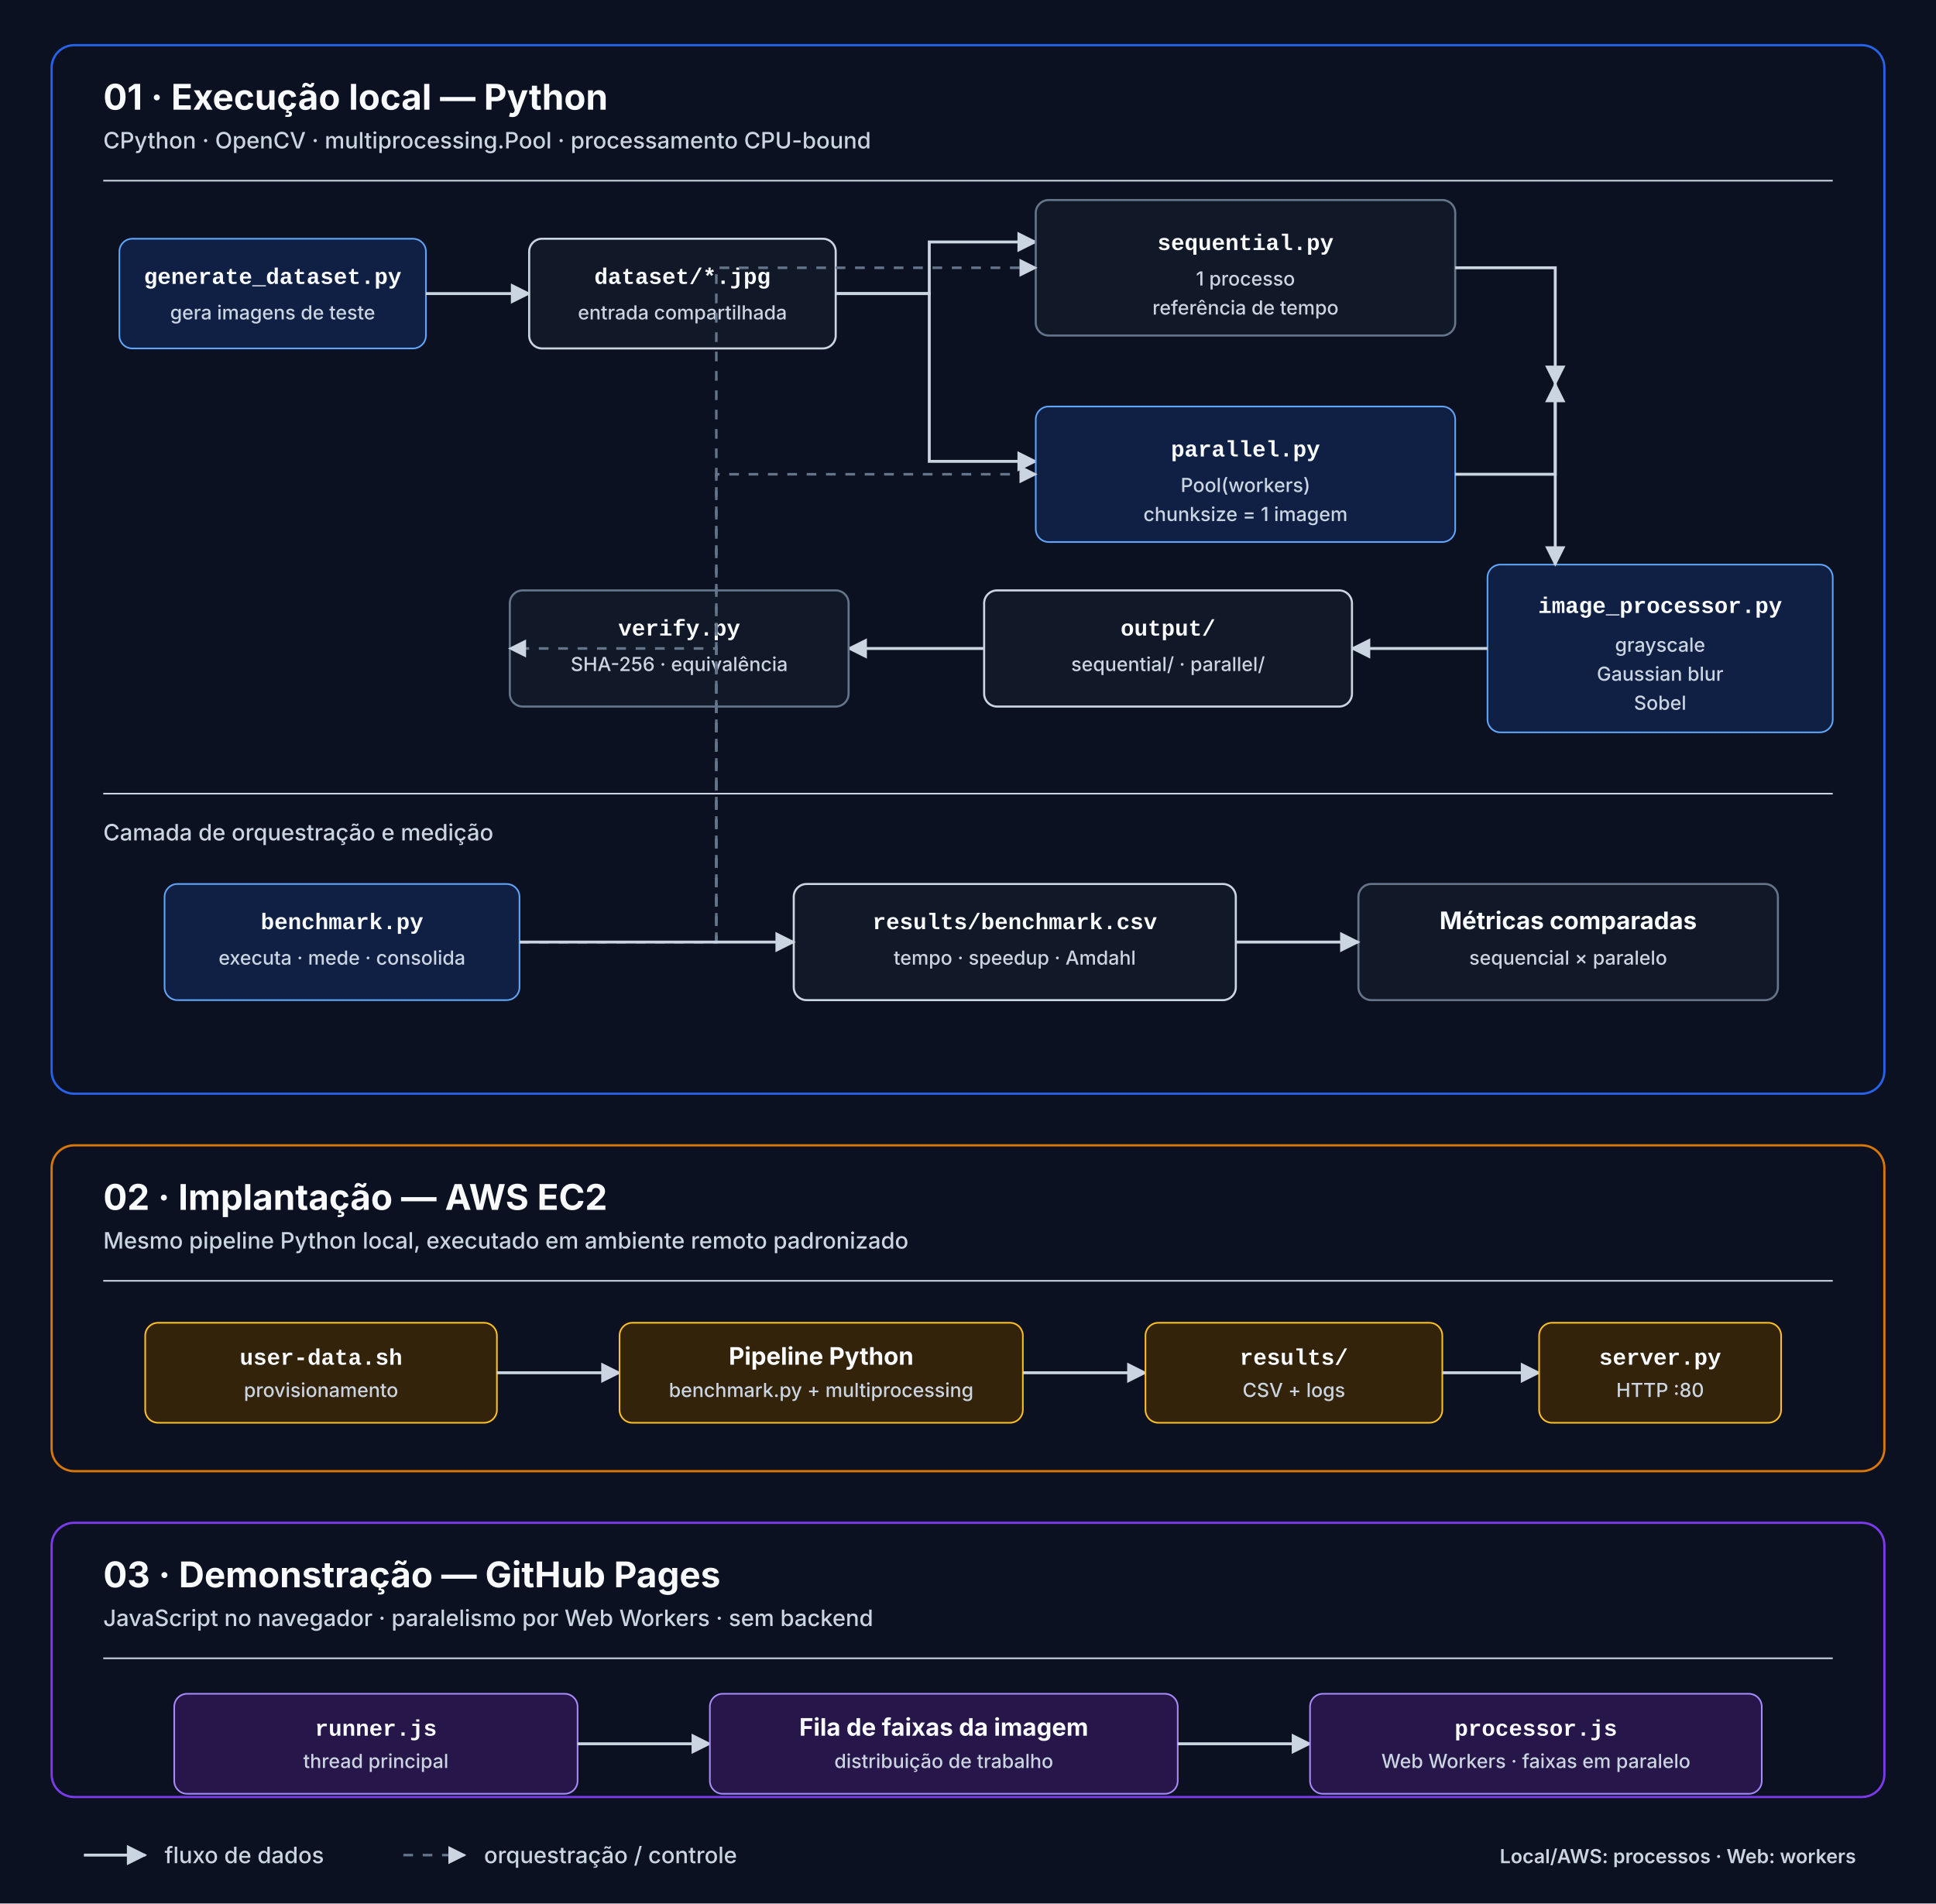
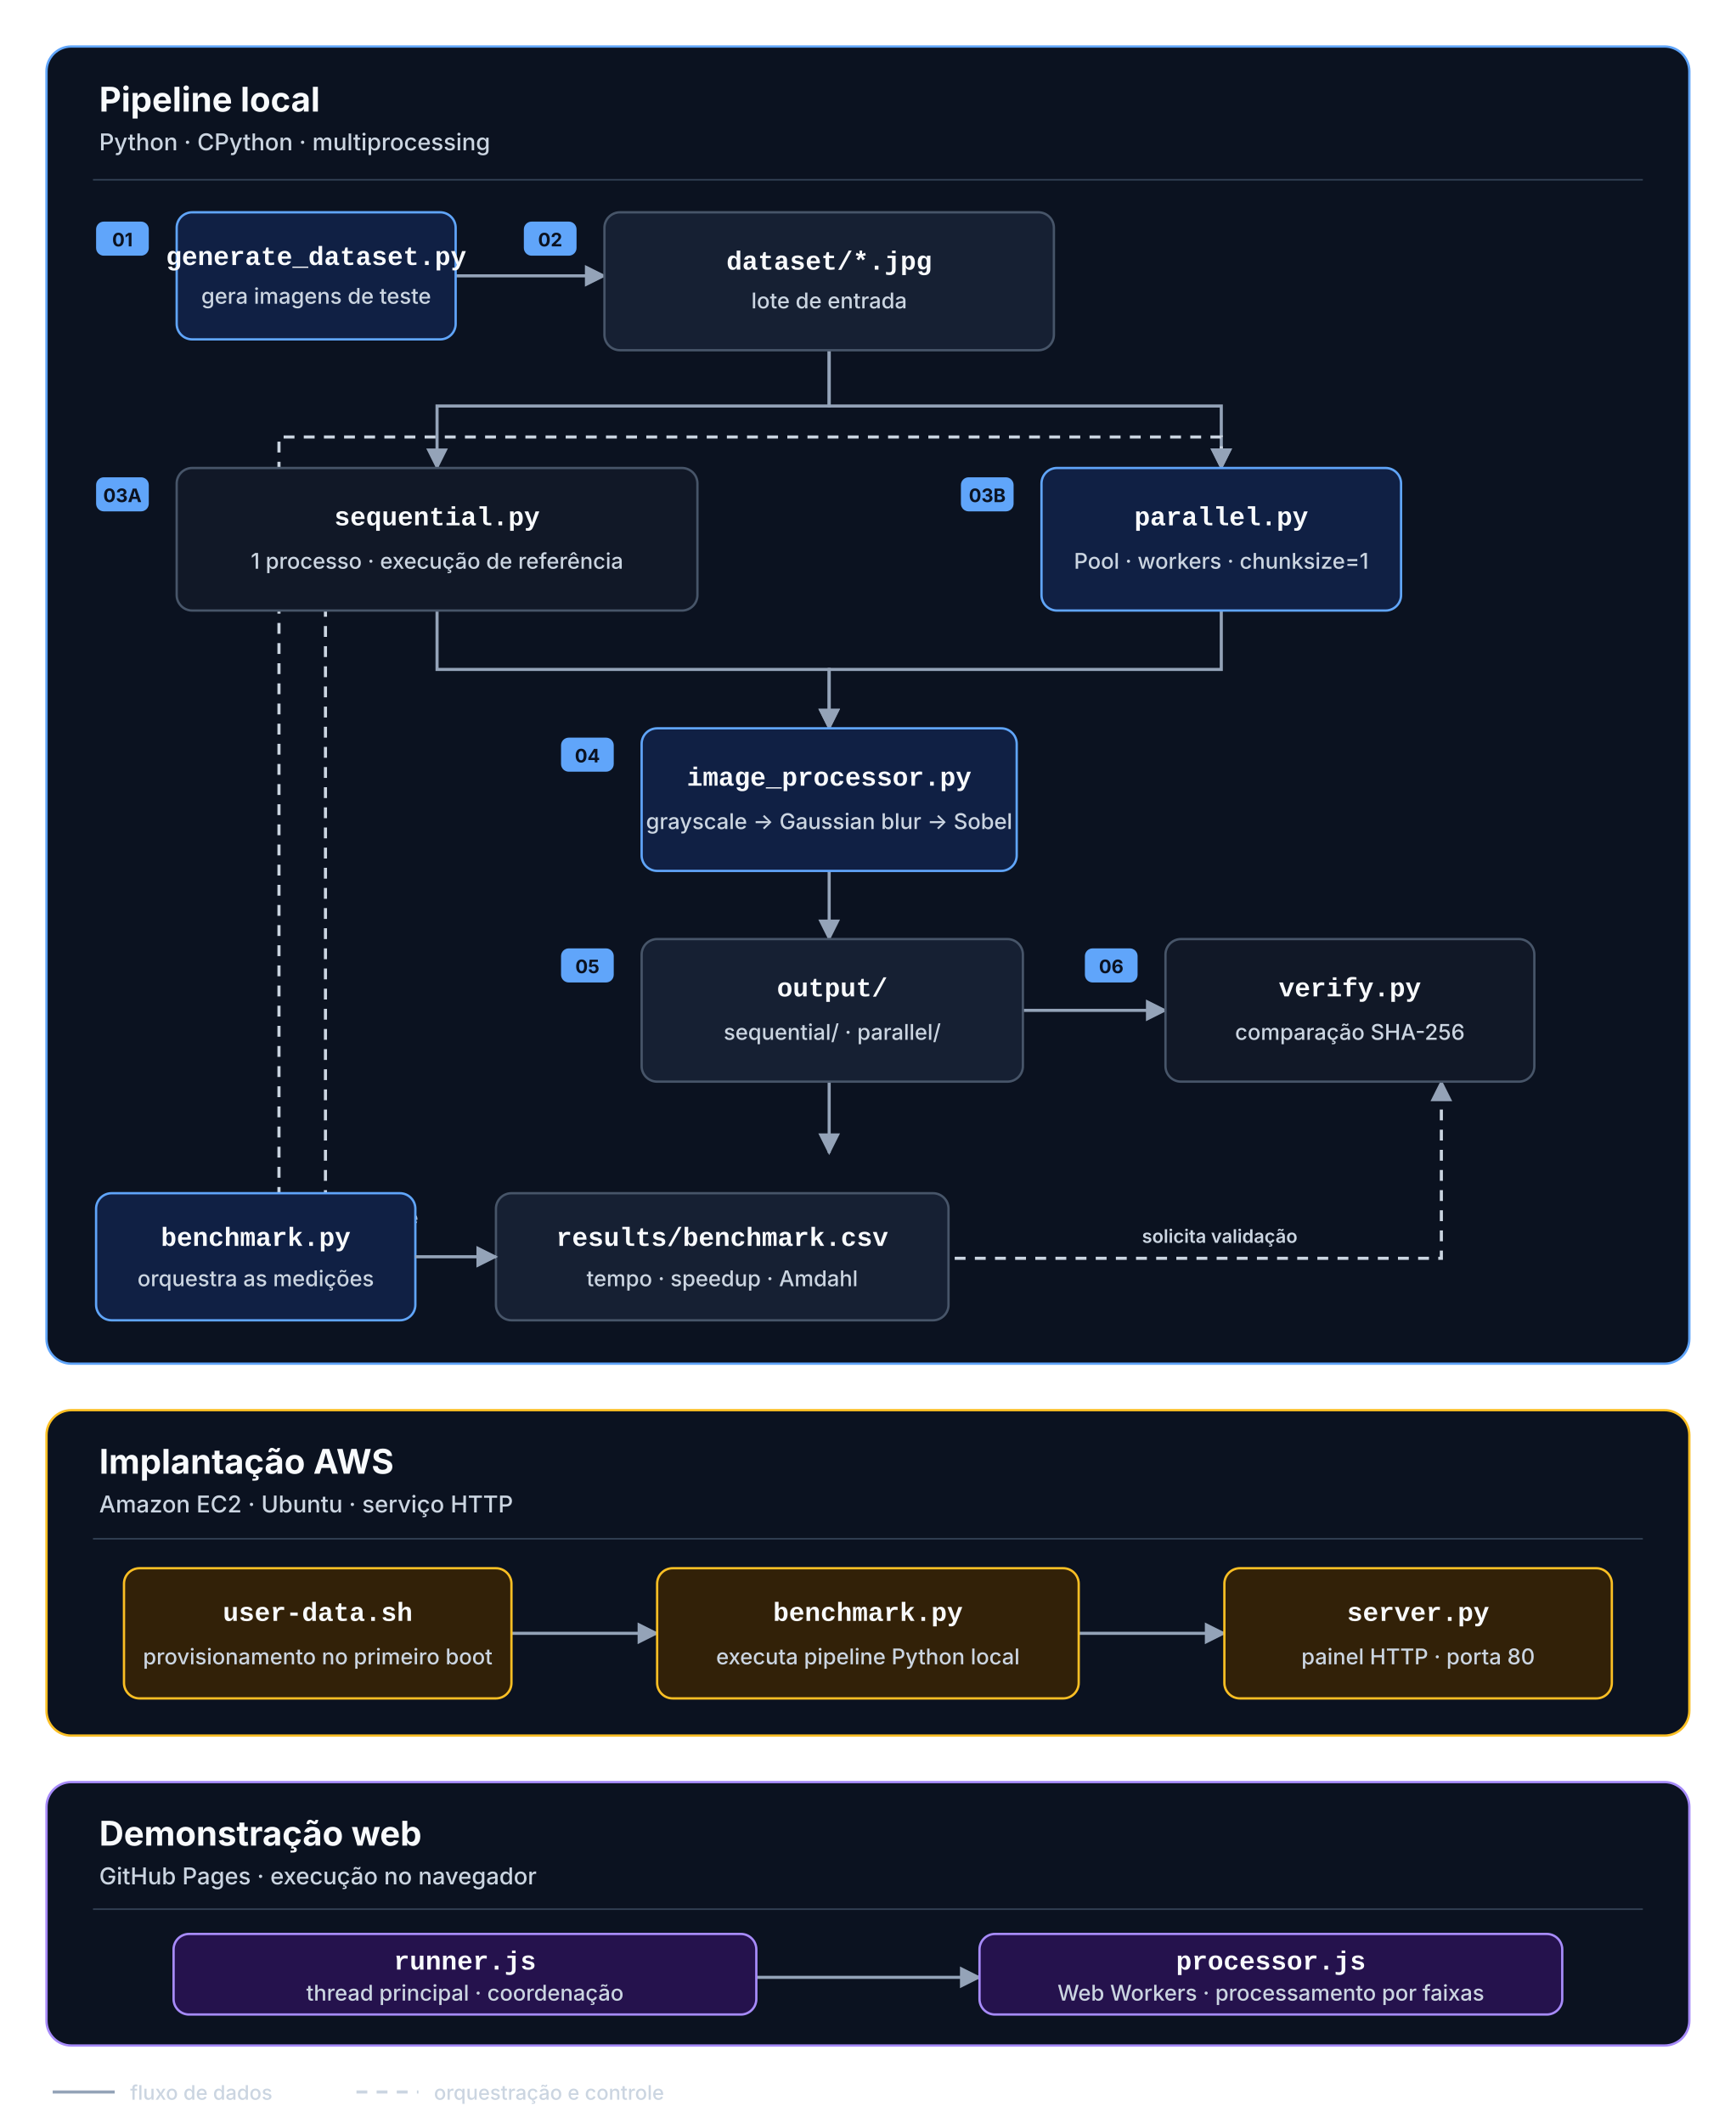
- <svg xmlns="http://www.w3.org/2000/svg" width="1200" height="1180" viewBox="0 0 1200 1180" role="img" aria-labelledby="title desc">
+ <svg xmlns="http://www.w3.org/2000/svg" width="1120" height="1370" viewBox="0 0 1120 1370" role="img" aria-labelledby="title desc">
  <defs>
    <marker id="arrow" viewBox="0 0 10 10" refX="9" refY="5" markerWidth="7" markerHeight="7" orient="auto">
-       <path d="M0 0L10 5L0 10Z" fill="#cbd5e1" />
+       <path d="M0 0L10 5L0 10Z" fill="#94a3b8" />
    </marker>
    <style>
-     .bg{fill:#0b1120}
-     .frame{fill:#0b1120;stroke:#cbd5e1;stroke-width:1.4}
-     .frame-local{stroke:#2563eb}.frame-aws{stroke:#d97706}.frame-web{stroke:#7c3aed}
-     .header{font:700 22px Inter,Segoe UI,Arial,sans-serif;fill:#f8fafc}
-     .meta{font:500 14px Inter,Segoe UI,Arial,sans-serif;fill:#cbd5e1}
-     .label{font:700 15px Inter,Segoe UI,Arial,sans-serif;fill:#f8fafc;text-anchor:middle}
-     .small{font:500 12px Inter,Segoe UI,Arial,sans-serif;fill:#cbd5e1;text-anchor:middle}
-     .mono{font:700 14px "SFMono-Regular",Consolas,"Liberation Mono",monospace;fill:#f8fafc;text-anchor:middle}
-     .node{fill:#111827;stroke:#64748b;stroke-width:1.3}
-     .blue{fill:#102044;stroke:#60a5fa}.amber{fill:#33230a;stroke:#fbbf24}.violet{fill:#26164a;stroke:#a78bfa}
-     .store{fill:#111827;stroke:#cbd5e1;stroke-width:1.3}
-     .edge{fill:none;stroke:#cbd5e1;stroke-width:1.8;marker-end:url(#arrow)}
-     .dash{fill:none;stroke:#64748b;stroke-width:1.6;stroke-dasharray:6 6;marker-end:url(#arrow)}
-     .rule{stroke:#cbd5e1;stroke-width:1}
-     .pill{font:700 11px Inter,Segoe UI,Arial,sans-serif;fill:#cbd5e1;text-anchor:middle}
-     .note{font:600 12px Inter,Segoe UI,Arial,sans-serif;fill:#cbd5e1;text-anchor:middle}
-   </style>
+       .zone{fill:#0b1220;stroke:#334155;stroke-width:1.5}
+       .zone-local{stroke:#60a5fa}.zone-aws{stroke:#fbbf24}.zone-web{stroke:#a78bfa}
+       .header-line{stroke:#334155;stroke-width:1}
+       .node{fill:#111827;stroke:#475569;stroke-width:1.5}
+       .node-blue{fill:#102044;stroke:#60a5fa}.node-amber{fill:#322108;stroke:#fbbf24}.node-violet{fill:#25124d;stroke:#a78bfa}
+       .store{fill:#162033;stroke:#475569;stroke-width:1.5}
+       .edge{fill:none;stroke:#94a3b8;stroke-width:2;marker-end:url(#arrow)}
+       .control{fill:none;stroke:#cbd5e1;stroke-width:2;stroke-dasharray:7 6;marker-end:url(#arrow)}
+       .zone-title{font:700 22px Inter,Segoe UI,Arial,sans-serif;fill:#f8fafc}
+       .zone-meta{font:500 15px Inter,Segoe UI,Arial,sans-serif;fill:#cbd5e1}
+       .code{font:700 17px "SFMono-Regular",Consolas,"Liberation Mono",monospace;fill:#f8fafc;text-anchor:middle}
+       .detail{font:500 14px Inter,Segoe UI,Arial,sans-serif;fill:#cbd5e1;text-anchor:middle}
+       .tag{font:700 12px Inter,Segoe UI,Arial,sans-serif;fill:#0b1220;text-anchor:middle}
+       .edge-label{font:600 12px Inter,Segoe UI,Arial,sans-serif;fill:#cbd5e1;text-anchor:middle}
+       .legend{font:500 13px Inter,Segoe UI,Arial,sans-serif;fill:#cbd5e1}
+     </style>
  </defs>
-   <rect width="1200" height="1180" fill="#0b1120" />
-   <rect class="frame frame-local" x="32" y="28" width="1136" height="650" rx="14" />
-   <text class="header" x="64" y="68">01 · Execução local — Python</text>
-   <text class="meta" x="64" y="92">CPython · OpenCV · multiprocessing.Pool · processamento CPU-bound</text>
-   <line class="rule" x1="64" y1="112" x2="1136" y2="112" />
-   <rect class="blue" x="74" y="148" width="190" height="68" rx="8" />
-   <text class="mono" x="169" y="176">generate_dataset.py</text>
-   <text class="small" x="169" y="198">gera imagens de teste</text>
-   <path class="edge" d="M264 182H328" />
-   <rect class="store" x="328" y="148" width="190" height="68" rx="8" />
-   <text class="mono" x="423" y="176">dataset/*.jpg</text>
-   <text class="small" x="423" y="198">entrada compartilhada</text>
-   <path class="edge" d="M518 182H576V150H642" />
-   <path class="edge" d="M518 182H576V286H642" />
-   <rect class="node" x="642" y="124" width="260" height="84" rx="8" />
-   <text class="mono" x="772" y="155">sequential.py</text>
-   <text class="small" x="772" y="177">1 processo</text>
-   <text class="small" x="772" y="195">referência de tempo</text>
-   <rect class="blue" x="642" y="252" width="260" height="84" rx="8" />
-   <text class="mono" x="772" y="283">parallel.py</text>
-   <text class="small" x="772" y="305">Pool(workers)</text>
-   <text class="small" x="772" y="323">chunksize = 1 imagem</text>
-   <path class="edge" d="M902 166H964V238" />
-   <path class="edge" d="M902 294H964V238" />
-   <rect class="blue" x="922" y="350" width="214" height="104" rx="8" />
-   <text class="mono" x="1029" y="380">image_processor.py</text>
-   <text class="small" x="1029" y="404">grayscale</text>
-   <text class="small" x="1029" y="422">Gaussian blur</text>
-   <text class="small" x="1029" y="440">Sobel</text>
-   <path class="edge" d="M964 238V350" />
-   <path class="edge" d="M922 402H838" />
-   <rect class="store" x="610" y="366" width="228" height="72" rx="8" />
-   <text class="mono" x="724" y="394">output/</text>
-   <text class="small" x="724" y="416">sequential/ · parallel/</text>
-   <path class="edge" d="M610 402H526" />
-   <rect class="node" x="316" y="366" width="210" height="72" rx="8" />
-   <text class="mono" x="421" y="394">verify.py</text>
-   <text class="small" x="421" y="416">SHA-256 · equivalência</text>
-   <line class="rule" x1="64" y1="492" x2="1136" y2="492" />
-   <text class="meta" x="64" y="521">Camada de orquestração e medição</text>
-   <rect class="blue" x="102" y="548" width="220" height="72" rx="8" />
-   <text class="mono" x="212" y="576">benchmark.py</text>
-   <text class="small" x="212" y="598">executa · mede · consolida</text>
-   <path class="dash" d="M322 584H444V294H642" />
-   <path class="dash" d="M444 584V166H642" />
-   <path class="dash" d="M322 584H444V402H316" />
-   <rect class="store" x="492" y="548" width="274" height="72" rx="8" />
-   <text class="mono" x="629" y="576">results/benchmark.csv</text>
-   <text class="small" x="629" y="598">tempo · speedup · Amdahl</text>
-   <path class="edge" d="M322 584H492" />
-   <rect class="node" x="842" y="548" width="260" height="72" rx="8" />
-   <text class="label" x="972" y="576">Métricas comparadas</text>
-   <text class="small" x="972" y="598">sequencial × paralelo</text>
-   <path class="edge" d="M766 584H842" />
-   <rect class="frame frame-aws" x="32" y="710" width="1136" height="202" rx="14" />
-   <text class="header" x="64" y="750">02 · Implantação — AWS EC2</text>
-   <text class="meta" x="64" y="774">Mesmo pipeline Python local, executado em ambiente remoto padronizado</text>
-   <line class="rule" x1="64" y1="794" x2="1136" y2="794" />
-   <rect class="amber" x="90" y="820" width="218" height="62" rx="8" />
-   <text class="mono" x="199" y="846">user-data.sh</text>
-   <text class="small" x="199" y="866">provisionamento</text>
-   <path class="edge" d="M308 851H384" />
-   <rect class="amber" x="384" y="820" width="250" height="62" rx="8" />
-   <text class="label" x="509" y="846">Pipeline Python</text>
-   <text class="small" x="509" y="866">benchmark.py + multiprocessing</text>
-   <path class="edge" d="M634 851H710" />
-   <rect class="amber" x="710" y="820" width="184" height="62" rx="8" />
-   <text class="mono" x="802" y="846">results/</text>
-   <text class="small" x="802" y="866">CSV + logs</text>
-   <path class="edge" d="M894 851H954" />
-   <rect class="amber" x="954" y="820" width="150" height="62" rx="8" />
-   <text class="mono" x="1029" y="846">server.py</text>
-   <text class="small" x="1029" y="866">HTTP :80</text>
-   <rect class="frame frame-web" x="32" y="944" width="1136" height="170" rx="14" />
-   <text class="header" x="64" y="984">03 · Demonstração — GitHub Pages</text>
-   <text class="meta" x="64" y="1008">JavaScript no navegador · paralelismo por Web Workers · sem backend</text>
-   <line class="rule" x1="64" y1="1028" x2="1136" y2="1028" />
-   <rect class="violet" x="108" y="1050" width="250" height="62" rx="8" />
-   <text class="mono" x="233" y="1076">runner.js</text>
-   <text class="small" x="233" y="1096">thread principal</text>
-   <path class="edge" d="M358 1081H440" />
-   <rect class="violet" x="440" y="1050" width="290" height="62" rx="8" />
-   <text class="label" x="585" y="1076">Fila de faixas da imagem</text>
-   <text class="small" x="585" y="1096">distribuição de trabalho</text>
-   <path class="edge" d="M730 1081H812" />
-   <rect class="violet" x="812" y="1050" width="280" height="62" rx="8" />
-   <text class="mono" x="952" y="1076">processor.js</text>
-   <text class="small" x="952" y="1096">Web Workers · faixas em paralelo</text>
-   <line x1="52" y1="1150" x2="90" y2="1150" stroke="#cbd5e1" stroke-width="1.8" marker-end="url(#arrow)" />
-   <text class="meta" x="102" y="1155">fluxo de dados</text>
-   <line x1="250" y1="1150" x2="288" y2="1150" stroke="#64748b" stroke-width="1.6" stroke-dasharray="6 6" marker-end="url(#arrow)" />
-   <text class="meta" x="300" y="1155">orquestração / controle</text>
-   <text class="note" x="1040" y="1155">Local/AWS: processos · Web: workers</text>
+   <rect class="zone zone-local" x="30" y="30" width="1060" height="850" rx="16" />
+   <text class="zone-title" x="64" y="72">Pipeline local</text>
+   <text class="zone-meta" x="64" y="97">Python · CPython · multiprocessing</text>
+   <line class="header-line" x1="60" y1="116" x2="1060" y2="116" />
+   <path class="edge" d="M294 178H390" />
+   <path class="edge" d="M535 226V262H282V302" />
+   <path class="edge" d="M535 226V262H788V302" />
+   <path class="edge" d="M282 394V432H535V470" />
+   <path class="edge" d="M788 394V432H535V470" />
+   <path class="edge" d="M535 562V606" />
+   <path class="edge" d="M660 652H752" />
+   <path class="edge" d="M535 698V744" />
+   <path class="control" d="M268 808H210V348H162" />
+   <path class="control" d="M268 828H180V282H788V302" />
+   <path class="control" d="M512 812H930V698" />
+   <text class="edge-label" x="224" y="790">executa e mede</text>
+   <text class="edge-label" x="787" y="802">solicita validação</text>
+   <rect x="62" y="143" width="34" height="22" rx="5" fill="#60a5fa" />
+   <text class="tag" x="79" y="159">01</text>
+   <rect class="node node-blue" x="114" y="137" width="180" height="82" rx="10" />
+   <text class="code" x="204" y="171">generate_dataset.py</text>
+   <text class="detail" x="204" y="196">gera imagens de teste</text>
+   <rect x="338" y="143" width="34" height="22" rx="5" fill="#60a5fa" />
+   <text class="tag" x="355" y="159">02</text>
+   <rect class="store" x="390" y="137" width="290" height="89" rx="10" />
+   <text class="code" x="535" y="174">dataset/*.jpg</text>
+   <text class="detail" x="535" y="199">lote de entrada</text>
+   <rect x="62" y="308" width="34" height="22" rx="5" fill="#60a5fa" />
+   <text class="tag" x="79" y="324">03A</text>
+   <rect class="node" x="114" y="302" width="336" height="92" rx="10" />
+   <text class="code" x="282" y="339">sequential.py</text>
+   <text class="detail" x="282" y="367">1 processo · execução de referência</text>
+   <rect x="620" y="308" width="34" height="22" rx="5" fill="#60a5fa" />
+   <text class="tag" x="637" y="324">03B</text>
+   <rect class="node node-blue" x="672" y="302" width="232" height="92" rx="10" />
+   <text class="code" x="788" y="339">parallel.py</text>
+   <text class="detail" x="788" y="367">Pool · workers · chunksize=1</text>
+   <rect x="362" y="476" width="34" height="22" rx="5" fill="#60a5fa" />
+   <text class="tag" x="379" y="492">04</text>
+   <rect class="node node-blue" x="414" y="470" width="242" height="92" rx="10" />
+   <text class="code" x="535" y="507">image_processor.py</text>
+   <text class="detail" x="535" y="535">grayscale → Gaussian blur → Sobel</text>
+   <rect x="362" y="612" width="34" height="22" rx="5" fill="#60a5fa" />
+   <text class="tag" x="379" y="628">05</text>
+   <rect class="store" x="414" y="606" width="246" height="92" rx="10" />
+   <text class="code" x="537" y="643">output/</text>
+   <text class="detail" x="537" y="671">sequential/ · parallel/</text>
+   <rect x="700" y="612" width="34" height="22" rx="5" fill="#60a5fa" />
+   <text class="tag" x="717" y="628">06</text>
+   <rect class="node" x="752" y="606" width="238" height="92" rx="10" />
+   <text class="code" x="871" y="643">verify.py</text>
+   <text class="detail" x="871" y="671">comparação SHA-256</text>
+   <rect class="node node-blue" x="62" y="770" width="206" height="82" rx="10" />
+   <text class="code" x="165" y="804">benchmark.py</text>
+   <text class="detail" x="165" y="830">orquestra as medições</text>
+   <rect class="store" x="320" y="770" width="292" height="82" rx="10" />
+   <text class="code" x="466" y="804">results/benchmark.csv</text>
+   <text class="detail" x="466" y="830">tempo · speedup · Amdahl</text>
+   <path class="edge" d="M268 811H320" />
+   <rect class="zone zone-aws" x="30" y="910" width="1060" height="210" rx="16" />
+   <text class="zone-title" x="64" y="951">Implantação AWS</text>
+   <text class="zone-meta" x="64" y="976">Amazon EC2 · Ubuntu · serviço HTTP</text>
+   <line class="header-line" x1="60" y1="993" x2="1060" y2="993" />
+   <path class="edge" d="M330 1054H424" />
+   <path class="edge" d="M696 1054H790" />
+   <rect class="node node-amber" x="80" y="1012" width="250" height="84" rx="10" />
+   <text class="code" x="205" y="1046">user-data.sh</text>
+   <text class="detail" x="205" y="1074">provisionamento no primeiro boot</text>
+   <rect class="node node-amber" x="424" y="1012" width="272" height="84" rx="10" />
+   <text class="code" x="560" y="1046">benchmark.py</text>
+   <text class="detail" x="560" y="1074">executa pipeline Python local</text>
+   <rect class="node node-amber" x="790" y="1012" width="250" height="84" rx="10" />
+   <text class="code" x="915" y="1046">server.py</text>
+   <text class="detail" x="915" y="1074">painel HTTP · porta 80</text>
+   <rect class="zone zone-web" x="30" y="1150" width="1060" height="170" rx="16" />
+   <text class="zone-title" x="64" y="1191">Demonstração web</text>
+   <text class="zone-meta" x="64" y="1216">GitHub Pages · execução no navegador</text>
+   <line class="header-line" x1="60" y1="1232" x2="1060" y2="1232" />
+   <path class="edge" d="M488 1276H632" />
+   <rect class="node node-violet" x="112" y="1248" width="376" height="52" rx="10" />
+   <text class="code" x="300" y="1271">runner.js</text>
+   <text class="detail" x="300" y="1291">thread principal · coordenação</text>
+   <rect class="node node-violet" x="632" y="1248" width="376" height="52" rx="10" />
+   <text class="code" x="820" y="1271">processor.js</text>
+   <text class="detail" x="820" y="1291">Web Workers · processamento por faixas</text>
+   <line x1="34" y1="1350" x2="74" y2="1350" stroke="#94a3b8" stroke-width="2" />
+   <text class="legend" x="84" y="1355">fluxo de dados</text>
+   <line x1="230" y1="1350" x2="270" y2="1350" stroke="#cbd5e1" stroke-width="2" stroke-dasharray="7 6" />
+   <text class="legend" x="280" y="1355">orquestração e controle</text>
</svg>
